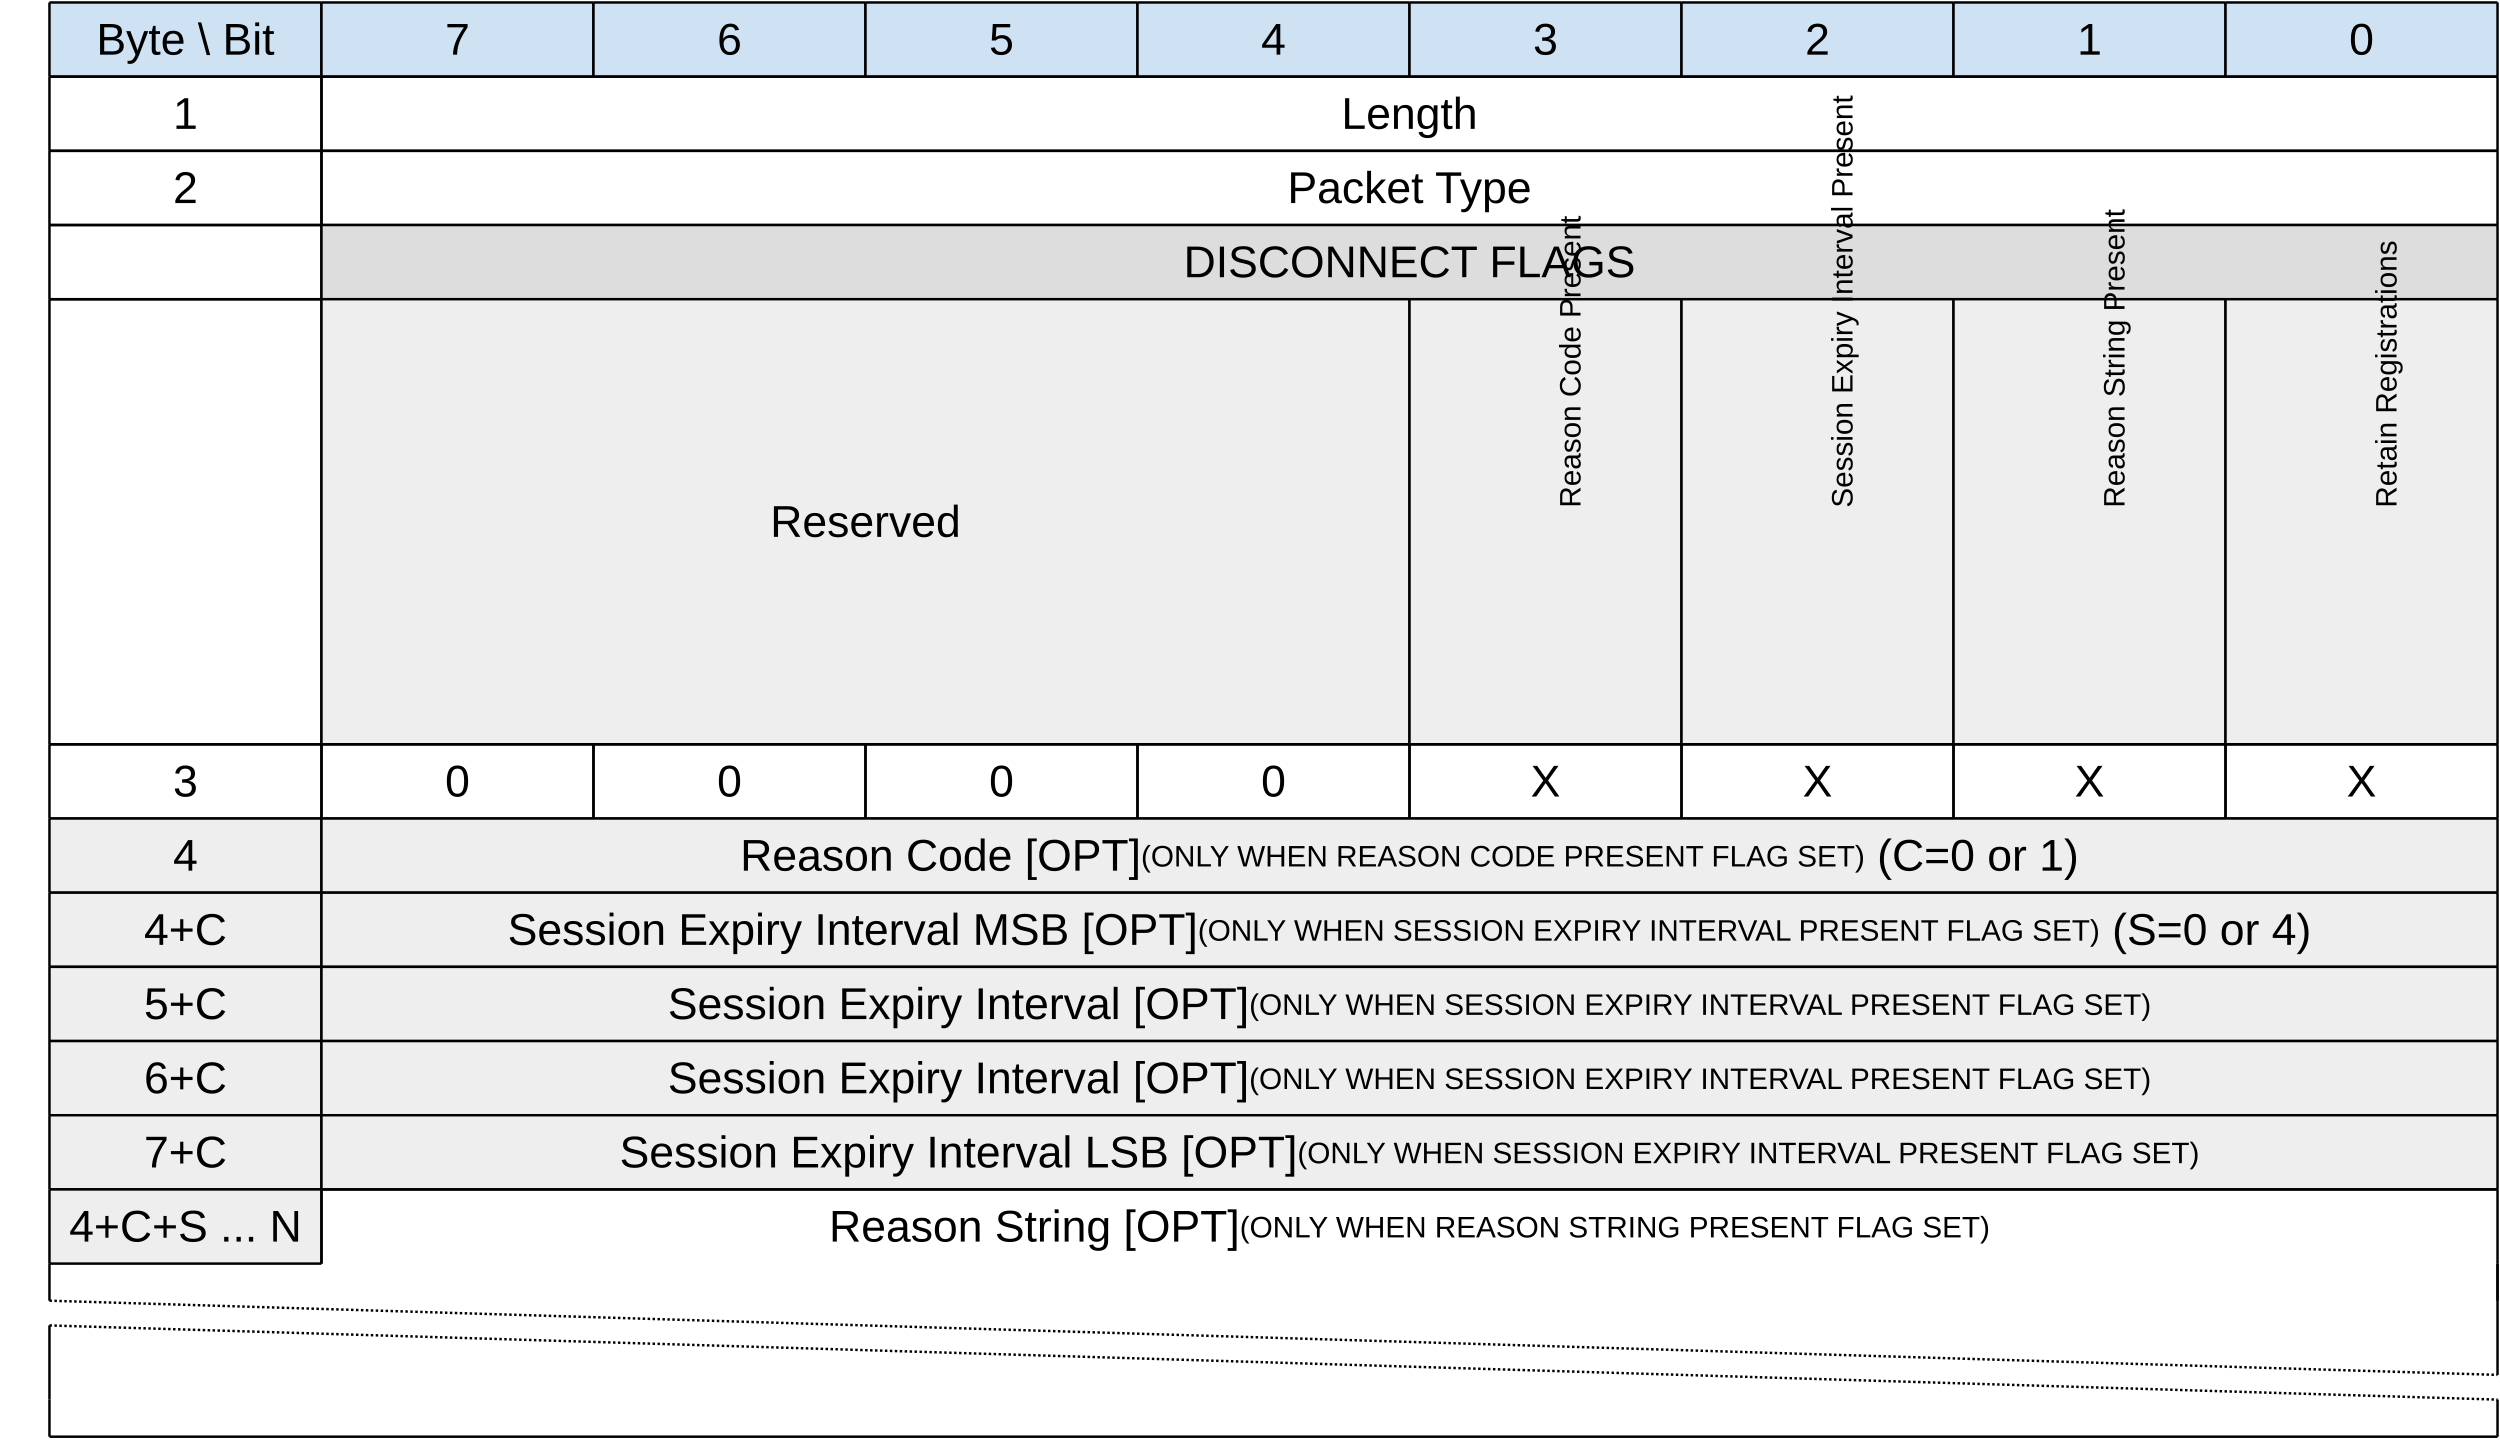
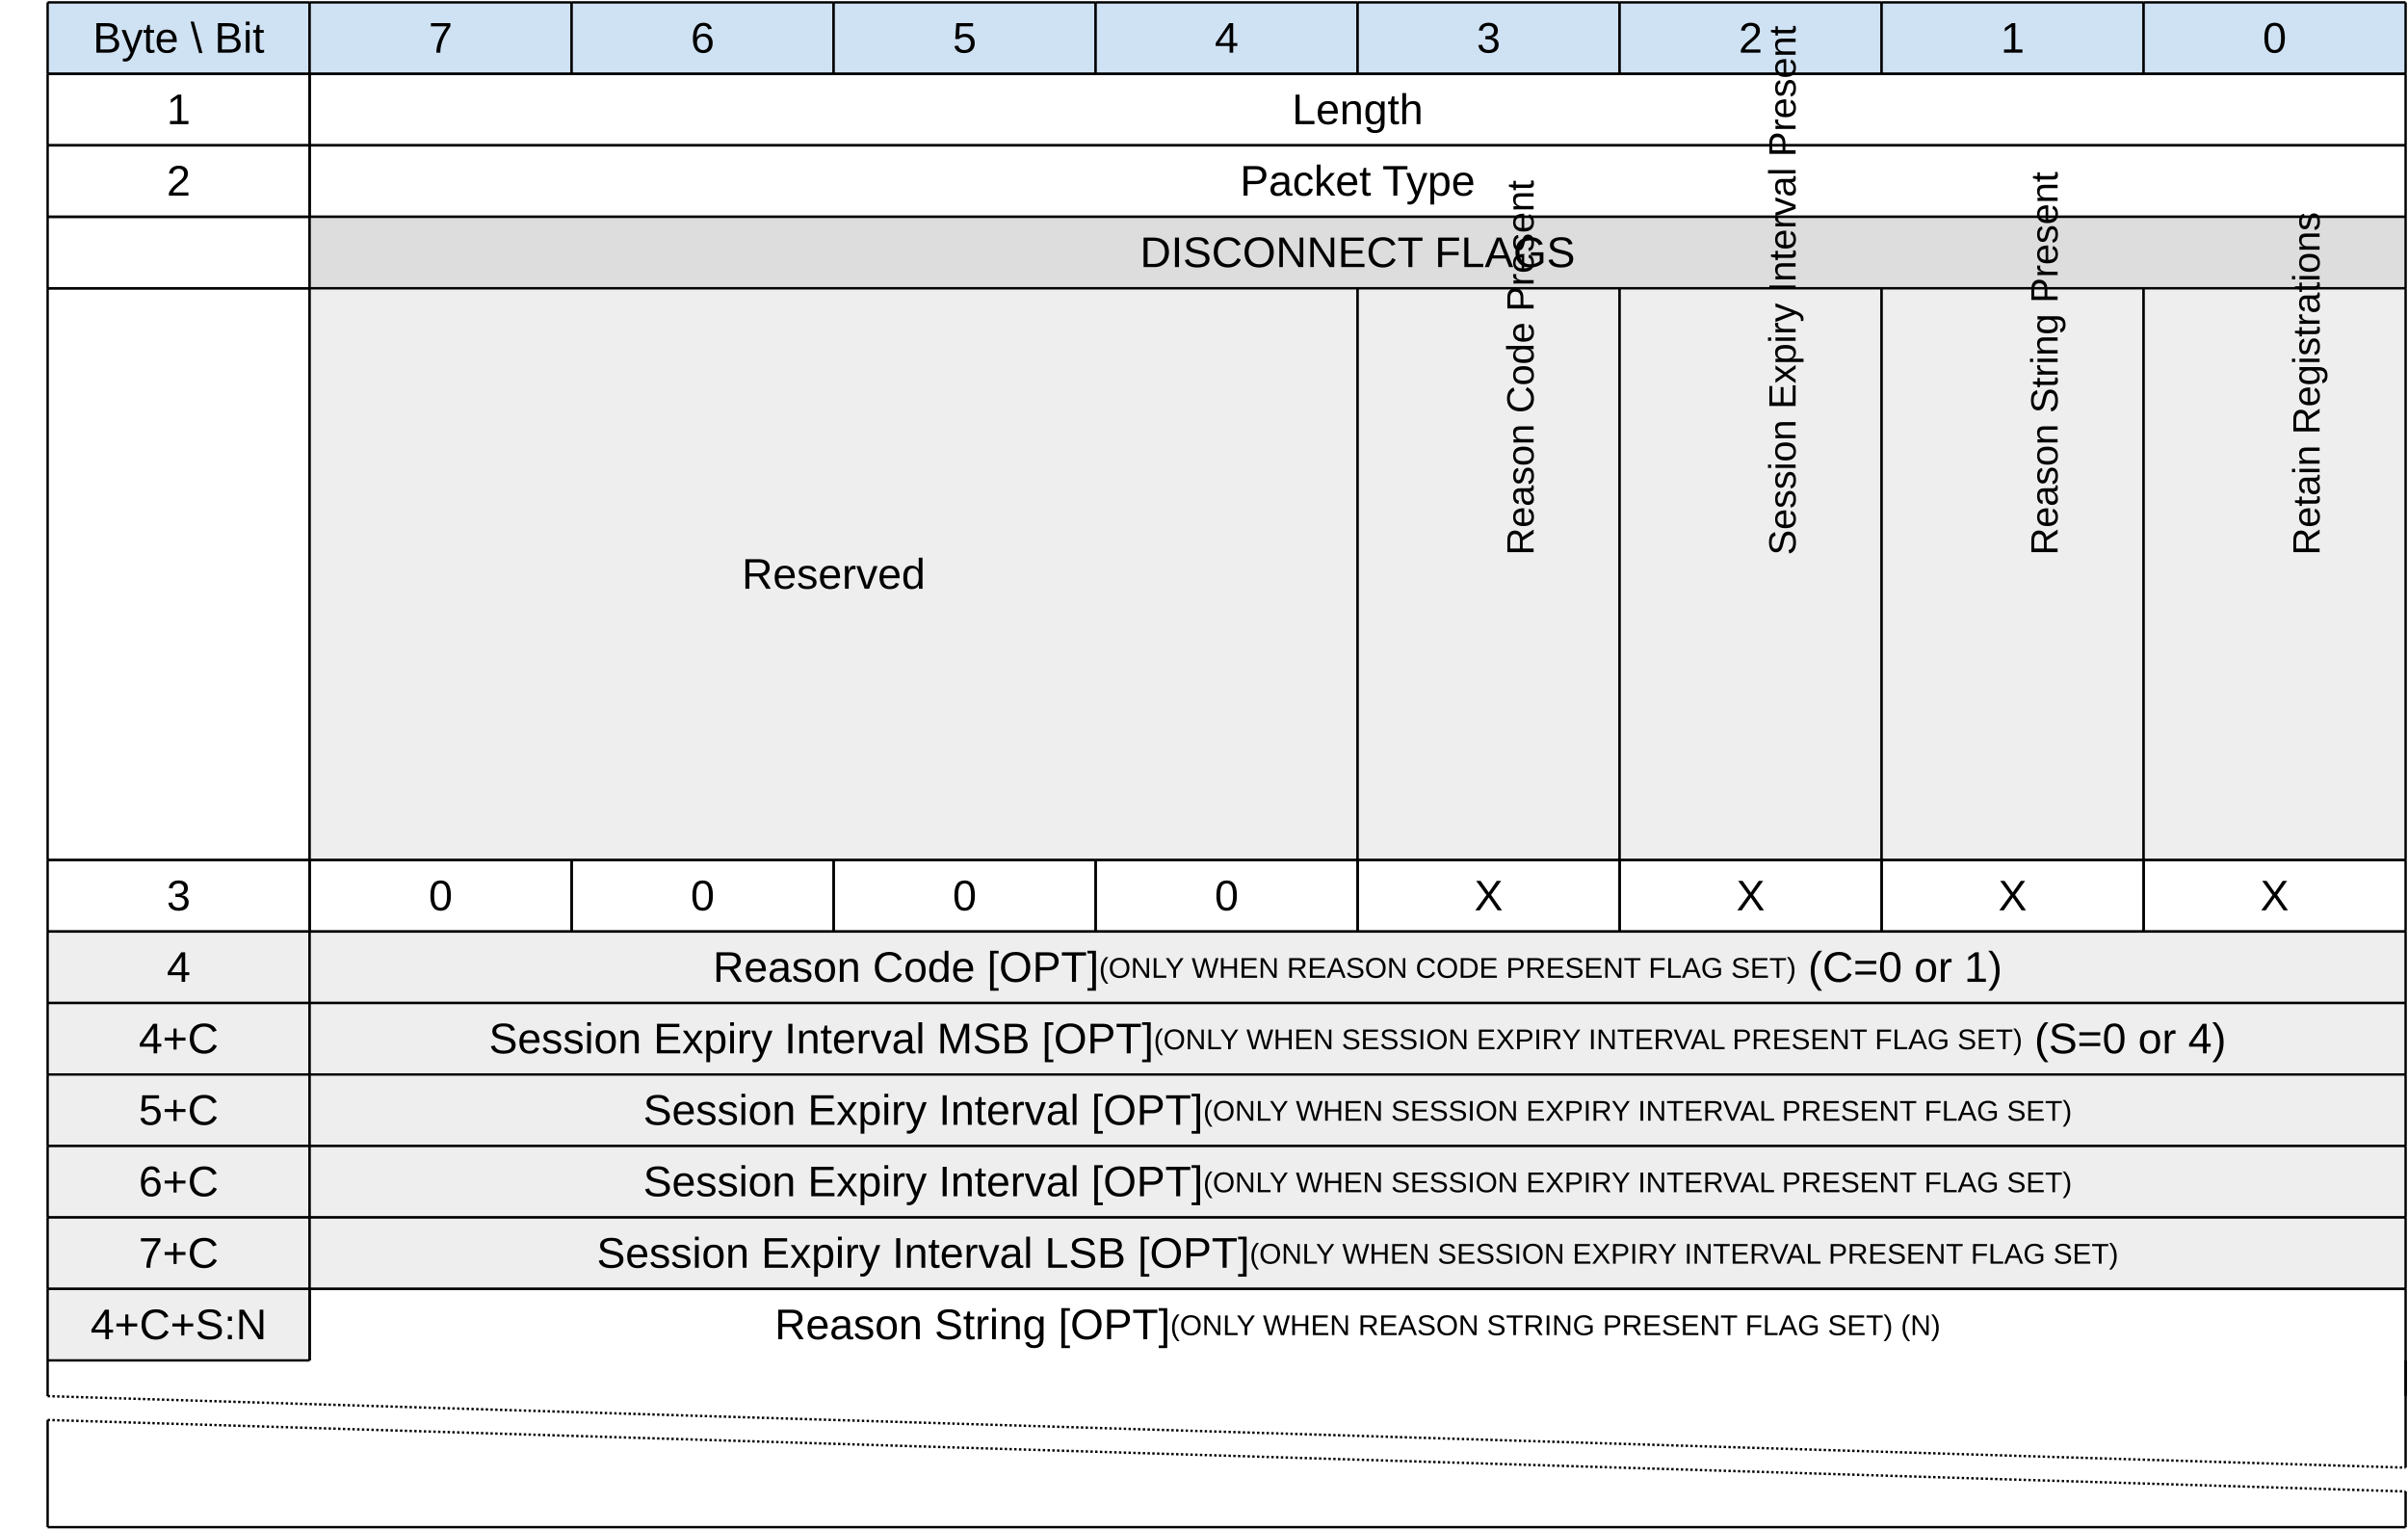
- <svg xmlns="http://www.w3.org/2000/svg" version="1.0" width="1011" height="582" viewBox="0 0 1011 582">
+ <svg xmlns="http://www.w3.org/2000/svg" version="1.0" width="1011" height="642" viewBox="0 0 1011 642">
  <rect x="20" y="1" height="30" width="110" fill="#cfe2f3" />
  <line x1="20" y1="1" x2="130" y2="1" stroke="#000000" stroke-width="1" />
  <line x1="20" y1="31" x2="130" y2="31" stroke="#000000" stroke-width="1" />
  <line x1="130" y1="1" x2="130" y2="31" stroke="#000000" stroke-width="1" />
  <line x1="20" y1="1" x2="20" y2="31" stroke="#000000" stroke-width="1" />
  <text font-size="18" font-family="Arial" x="75" y="17" text-anchor="middle" dominant-baseline="middle">Byte \ Bit</text>
  <rect x="130" y="1" height="30" width="110" fill="#cfe2f3" />
  <line x1="130" y1="1" x2="240" y2="1" stroke="#000000" stroke-width="1" />
  <line x1="130" y1="31" x2="240" y2="31" stroke="#000000" stroke-width="1" />
  <line x1="240" y1="1" x2="240" y2="31" stroke="#000000" stroke-width="1" />
  <line x1="130" y1="1" x2="130" y2="31" stroke="#000000" stroke-width="1" />
  <text font-size="18" font-family="Arial" x="185" y="17" text-anchor="middle" dominant-baseline="middle">7</text>
  <rect x="240" y="1" height="30" width="110" fill="#cfe2f3" />
  <line x1="240" y1="1" x2="350" y2="1" stroke="#000000" stroke-width="1" />
  <line x1="240" y1="31" x2="350" y2="31" stroke="#000000" stroke-width="1" />
  <line x1="350" y1="1" x2="350" y2="31" stroke="#000000" stroke-width="1" />
  <line x1="240" y1="1" x2="240" y2="31" stroke="#000000" stroke-width="1" />
  <text font-size="18" font-family="Arial" x="295" y="17" text-anchor="middle" dominant-baseline="middle">6</text>
  <rect x="350" y="1" height="30" width="110" fill="#cfe2f3" />
  <line x1="350" y1="1" x2="460" y2="1" stroke="#000000" stroke-width="1" />
  <line x1="350" y1="31" x2="460" y2="31" stroke="#000000" stroke-width="1" />
  <line x1="460" y1="1" x2="460" y2="31" stroke="#000000" stroke-width="1" />
  <line x1="350" y1="1" x2="350" y2="31" stroke="#000000" stroke-width="1" />
  <text font-size="18" font-family="Arial" x="405" y="17" text-anchor="middle" dominant-baseline="middle">5</text>
  <rect x="460" y="1" height="30" width="110" fill="#cfe2f3" />
  <line x1="460" y1="1" x2="570" y2="1" stroke="#000000" stroke-width="1" />
  <line x1="460" y1="31" x2="570" y2="31" stroke="#000000" stroke-width="1" />
  <line x1="570" y1="1" x2="570" y2="31" stroke="#000000" stroke-width="1" />
  <line x1="460" y1="1" x2="460" y2="31" stroke="#000000" stroke-width="1" />
  <text font-size="18" font-family="Arial" x="515" y="17" text-anchor="middle" dominant-baseline="middle">4</text>
  <rect x="570" y="1" height="30" width="110" fill="#cfe2f3" />
  <line x1="570" y1="1" x2="680" y2="1" stroke="#000000" stroke-width="1" />
  <line x1="570" y1="31" x2="680" y2="31" stroke="#000000" stroke-width="1" />
  <line x1="680" y1="1" x2="680" y2="31" stroke="#000000" stroke-width="1" />
  <line x1="570" y1="1" x2="570" y2="31" stroke="#000000" stroke-width="1" />
  <text font-size="18" font-family="Arial" x="625" y="17" text-anchor="middle" dominant-baseline="middle">3</text>
  <rect x="680" y="1" height="30" width="110" fill="#cfe2f3" />
  <line x1="680" y1="1" x2="790" y2="1" stroke="#000000" stroke-width="1" />
  <line x1="680" y1="31" x2="790" y2="31" stroke="#000000" stroke-width="1" />
  <line x1="790" y1="1" x2="790" y2="31" stroke="#000000" stroke-width="1" />
  <line x1="680" y1="1" x2="680" y2="31" stroke="#000000" stroke-width="1" />
  <text font-size="18" font-family="Arial" x="735" y="17" text-anchor="middle" dominant-baseline="middle">2</text>
  <rect x="790" y="1" height="30" width="110" fill="#cfe2f3" />
  <line x1="790" y1="1" x2="900" y2="1" stroke="#000000" stroke-width="1" />
  <line x1="790" y1="31" x2="900" y2="31" stroke="#000000" stroke-width="1" />
  <line x1="900" y1="1" x2="900" y2="31" stroke="#000000" stroke-width="1" />
  <line x1="790" y1="1" x2="790" y2="31" stroke="#000000" stroke-width="1" />
  <text font-size="18" font-family="Arial" x="845" y="17" text-anchor="middle" dominant-baseline="middle">1</text>
  <rect x="900" y="1" height="30" width="110" fill="#cfe2f3" />
  <line x1="900" y1="1" x2="1010" y2="1" stroke="#000000" stroke-width="1" />
  <line x1="900" y1="31" x2="1010" y2="31" stroke="#000000" stroke-width="1" />
  <line x1="1010" y1="1" x2="1010" y2="31" stroke="#000000" stroke-width="1" />
  <line x1="900" y1="1" x2="900" y2="31" stroke="#000000" stroke-width="1" />
  <text font-size="18" font-family="Arial" x="955" y="17" text-anchor="middle" dominant-baseline="middle">0</text>
  <text font-size="18" font-family="Arial" x="15" y="16" text-anchor="end"> </text>
  <text font-size="18" font-family="Arial" x="15" y="46" text-anchor="end"> </text>
  <line x1="20" y1="31" x2="130" y2="31" stroke="#000000" stroke-width="1" />
  <line x1="20" y1="61" x2="130" y2="61" stroke="#000000" stroke-width="1" />
  <line x1="130" y1="31" x2="130" y2="61" stroke="#000000" stroke-width="1" />
  <line x1="20" y1="31" x2="20" y2="61" stroke="#000000" stroke-width="1" />
  <text font-size="18" font-family="Arial" x="75" y="47" text-anchor="middle" dominant-baseline="middle">1</text>
  <line x1="130" y1="31" x2="1010" y2="31" stroke="#000000" stroke-width="1" />
  <line x1="130" y1="61" x2="1010" y2="61" stroke="#000000" stroke-width="1" />
  <line x1="1010" y1="31" x2="1010" y2="61" stroke="#000000" stroke-width="1" />
  <line x1="130" y1="31" x2="130" y2="61" stroke="#000000" stroke-width="1" />
  <text font-size="18" font-family="Arial" x="570" y="47" text-anchor="middle" dominant-baseline="middle">Length</text>
  <text font-size="18" font-family="Arial" x="15" y="76" text-anchor="end"> </text>
  <line x1="20" y1="61" x2="130" y2="61" stroke="#000000" stroke-width="1" />
  <line x1="20" y1="91" x2="130" y2="91" stroke="#000000" stroke-width="1" />
  <line x1="130" y1="61" x2="130" y2="91" stroke="#000000" stroke-width="1" />
  <line x1="20" y1="61" x2="20" y2="91" stroke="#000000" stroke-width="1" />
  <text font-size="18" font-family="Arial" x="75" y="77" text-anchor="middle" dominant-baseline="middle">2</text>
  <line x1="130" y1="61" x2="1010" y2="61" stroke="#000000" stroke-width="1" />
  <line x1="130" y1="91" x2="1010" y2="91" stroke="#000000" stroke-width="1" />
  <line x1="1010" y1="61" x2="1010" y2="91" stroke="#000000" stroke-width="1" />
  <line x1="130" y1="61" x2="130" y2="91" stroke="#000000" stroke-width="1" />
  <text font-size="18" font-family="Arial" x="570" y="77" text-anchor="middle" dominant-baseline="middle">Packet Type</text>
  <text font-size="18" font-family="Arial" x="15" y="106" text-anchor="end"> </text>
  <line x1="20" y1="91" x2="130" y2="91" stroke="#000000" stroke-width="1" />
  <line x1="20" y1="121" x2="130" y2="121" stroke="#000000" stroke-width="1" />
  <line x1="130" y1="91" x2="130" y2="121" stroke="#000000" stroke-width="1" />
  <line x1="20" y1="91" x2="20" y2="121" stroke="#000000" stroke-width="1" />
  <rect x="130" y="91" height="30" width="880" fill="#dddddd" />
  <line x1="130" y1="91" x2="1010" y2="91" stroke="#000000" stroke-width="1" />
  <line x1="130" y1="121" x2="1010" y2="121" stroke="#000000" stroke-width="1" />
  <line x1="1010" y1="91" x2="1010" y2="121" stroke="#000000" stroke-width="1" />
  <line x1="130" y1="91" x2="130" y2="121" stroke="#000000" stroke-width="1" />
  <text font-size="18" font-family="Arial" x="570" y="107" text-anchor="middle" dominant-baseline="middle">DISCONNECT FLAGS</text>
  <text font-size="18" font-family="Arial" x="15" y="136" text-anchor="end"> </text>
  <line x1="20" y1="121" x2="130" y2="121" stroke="#000000" stroke-width="1" />
-   <line x1="20" y1="301" x2="130" y2="301" stroke="#000000" stroke-width="1" />
-   <line x1="130" y1="121" x2="130" y2="301" stroke="#000000" stroke-width="1" />
-   <line x1="20" y1="121" x2="20" y2="301" stroke="#000000" stroke-width="1" />
-   <rect x="130" y="121" height="180" width="440" fill="#eeeeee" />
+   <line x1="20" y1="361" x2="130" y2="361" stroke="#000000" stroke-width="1" />
+   <line x1="130" y1="121" x2="130" y2="361" stroke="#000000" stroke-width="1" />
+   <line x1="20" y1="121" x2="20" y2="361" stroke="#000000" stroke-width="1" />
+   <rect x="130" y="121" height="240" width="440" fill="#eeeeee" />
  <line x1="130" y1="121" x2="570" y2="121" stroke="#000000" stroke-width="1" />
-   <line x1="130" y1="301" x2="570" y2="301" stroke="#000000" stroke-width="1" />
-   <line x1="570" y1="121" x2="570" y2="301" stroke="#000000" stroke-width="1" />
-   <line x1="130" y1="121" x2="130" y2="301" stroke="#000000" stroke-width="1" />
-   <text font-size="18" font-family="Arial" x="350" y="212" text-anchor="middle" dominant-baseline="middle">Reserved</text>
-   <rect x="570" y="121" height="180" width="110" fill="#eeeeee" />
+   <line x1="130" y1="361" x2="570" y2="361" stroke="#000000" stroke-width="1" />
+   <line x1="570" y1="121" x2="570" y2="361" stroke="#000000" stroke-width="1" />
+   <line x1="130" y1="121" x2="130" y2="361" stroke="#000000" stroke-width="1" />
+   <text font-size="18" font-family="Arial" x="350" y="242" text-anchor="middle" dominant-baseline="middle">Reserved</text>
+   <rect x="570" y="121" height="240" width="110" fill="#eeeeee" />
  <line x1="570" y1="121" x2="680" y2="121" stroke="#000000" stroke-width="1" />
-   <line x1="570" y1="301" x2="680" y2="301" stroke="#000000" stroke-width="1" />
-   <line x1="680" y1="121" x2="680" y2="301" stroke="#000000" stroke-width="1" />
-   <line x1="570" y1="121" x2="570" y2="301" stroke="#000000" stroke-width="1" />
-   <text text-anchor="middle" font-size="12" writing-mode="vertical-lr" font-family="Arial" x="625" y="212" dominant-baseline="middle">Reason Code Present</text>
-   <rect x="680" y="121" height="180" width="110" fill="#eeeeee" />
+   <line x1="570" y1="361" x2="680" y2="361" stroke="#000000" stroke-width="1" />
+   <line x1="680" y1="121" x2="680" y2="361" stroke="#000000" stroke-width="1" />
+   <line x1="570" y1="121" x2="570" y2="361" stroke="#000000" stroke-width="1" />
+   <text text-anchor="middle" font-size="16" writing-mode="vertical-lr" font-family="Arial" x="625" y="242" dominant-baseline="middle">Reason Code Present</text>
+   <rect x="680" y="121" height="240" width="110" fill="#eeeeee" />
  <line x1="680" y1="121" x2="790" y2="121" stroke="#000000" stroke-width="1" />
-   <line x1="680" y1="301" x2="790" y2="301" stroke="#000000" stroke-width="1" />
-   <line x1="790" y1="121" x2="790" y2="301" stroke="#000000" stroke-width="1" />
-   <line x1="680" y1="121" x2="680" y2="301" stroke="#000000" stroke-width="1" />
-   <text text-anchor="middle" font-size="12" writing-mode="vertical-lr" font-family="Arial" x="735" y="212" dominant-baseline="middle">Session Expiry Interval Present</text>
-   <rect x="790" y="121" height="180" width="110" fill="#eeeeee" />
+   <line x1="680" y1="361" x2="790" y2="361" stroke="#000000" stroke-width="1" />
+   <line x1="790" y1="121" x2="790" y2="361" stroke="#000000" stroke-width="1" />
+   <line x1="680" y1="121" x2="680" y2="361" stroke="#000000" stroke-width="1" />
+   <text text-anchor="middle" font-size="16" writing-mode="vertical-lr" font-family="Arial" x="735" y="242" dominant-baseline="middle">Session Expiry Interval Present</text>
+   <rect x="790" y="121" height="240" width="110" fill="#eeeeee" />
  <line x1="790" y1="121" x2="900" y2="121" stroke="#000000" stroke-width="1" />
-   <line x1="790" y1="301" x2="900" y2="301" stroke="#000000" stroke-width="1" />
-   <line x1="900" y1="121" x2="900" y2="301" stroke="#000000" stroke-width="1" />
-   <line x1="790" y1="121" x2="790" y2="301" stroke="#000000" stroke-width="1" />
-   <text text-anchor="middle" font-size="12" writing-mode="vertical-lr" font-family="Arial" x="845" y="212" dominant-baseline="middle">Reason String Present</text>
-   <rect x="900" y="121" height="180" width="110" fill="#eeeeee" />
+   <line x1="790" y1="361" x2="900" y2="361" stroke="#000000" stroke-width="1" />
+   <line x1="900" y1="121" x2="900" y2="361" stroke="#000000" stroke-width="1" />
+   <line x1="790" y1="121" x2="790" y2="361" stroke="#000000" stroke-width="1" />
+   <text text-anchor="middle" font-size="16" writing-mode="vertical-lr" font-family="Arial" x="845" y="242" dominant-baseline="middle">Reason String Present</text>
+   <rect x="900" y="121" height="240" width="110" fill="#eeeeee" />
  <line x1="900" y1="121" x2="1010" y2="121" stroke="#000000" stroke-width="1" />
-   <line x1="900" y1="301" x2="1010" y2="301" stroke="#000000" stroke-width="1" />
-   <line x1="1010" y1="121" x2="1010" y2="301" stroke="#000000" stroke-width="1" />
-   <line x1="900" y1="121" x2="900" y2="301" stroke="#000000" stroke-width="1" />
-   <text text-anchor="middle" font-size="12" writing-mode="vertical-lr" font-family="Arial" x="955" y="212" dominant-baseline="middle">Retain Registrations</text>
-   <line x1="20" y1="301" x2="130" y2="301" stroke="#000000" stroke-width="1" />
-   <line x1="20" y1="331" x2="130" y2="331" stroke="#000000" stroke-width="1" />
-   <line x1="130" y1="301" x2="130" y2="331" stroke="#000000" stroke-width="1" />
-   <line x1="20" y1="301" x2="20" y2="331" stroke="#000000" stroke-width="1" />
-   <text font-size="18" font-family="Arial" x="75" y="317" text-anchor="middle" dominant-baseline="middle">3</text>
-   <line x1="130" y1="301" x2="240" y2="301" stroke="#000000" stroke-width="1" />
-   <line x1="130" y1="331" x2="240" y2="331" stroke="#000000" stroke-width="1" />
-   <line x1="240" y1="301" x2="240" y2="331" stroke="#000000" stroke-width="1" />
-   <line x1="130" y1="301" x2="130" y2="331" stroke="#000000" stroke-width="1" />
-   <text font-size="18" font-family="Arial" x="185" y="317" text-anchor="middle" dominant-baseline="middle">0</text>
-   <line x1="240" y1="301" x2="350" y2="301" stroke="#000000" stroke-width="1" />
-   <line x1="240" y1="331" x2="350" y2="331" stroke="#000000" stroke-width="1" />
-   <line x1="350" y1="301" x2="350" y2="331" stroke="#000000" stroke-width="1" />
-   <line x1="240" y1="301" x2="240" y2="331" stroke="#000000" stroke-width="1" />
-   <text font-size="18" font-family="Arial" x="295" y="317" text-anchor="middle" dominant-baseline="middle">0</text>
-   <line x1="350" y1="301" x2="460" y2="301" stroke="#000000" stroke-width="1" />
-   <line x1="350" y1="331" x2="460" y2="331" stroke="#000000" stroke-width="1" />
-   <line x1="460" y1="301" x2="460" y2="331" stroke="#000000" stroke-width="1" />
-   <line x1="350" y1="301" x2="350" y2="331" stroke="#000000" stroke-width="1" />
-   <text font-size="18" font-family="Arial" x="405" y="317" text-anchor="middle" dominant-baseline="middle">0</text>
-   <line x1="460" y1="301" x2="570" y2="301" stroke="#000000" stroke-width="1" />
-   <line x1="460" y1="331" x2="570" y2="331" stroke="#000000" stroke-width="1" />
-   <line x1="570" y1="301" x2="570" y2="331" stroke="#000000" stroke-width="1" />
-   <line x1="460" y1="301" x2="460" y2="331" stroke="#000000" stroke-width="1" />
-   <text font-size="18" font-family="Arial" x="515" y="317" text-anchor="middle" dominant-baseline="middle">0</text>
-   <line x1="570" y1="301" x2="680" y2="301" stroke="#000000" stroke-width="1" />
-   <line x1="570" y1="331" x2="680" y2="331" stroke="#000000" stroke-width="1" />
-   <line x1="680" y1="301" x2="680" y2="331" stroke="#000000" stroke-width="1" />
-   <line x1="570" y1="301" x2="570" y2="331" stroke="#000000" stroke-width="1" />
-   <text font-size="18" font-family="Arial" x="625" y="317" text-anchor="middle" dominant-baseline="middle">X</text>
-   <line x1="680" y1="301" x2="790" y2="301" stroke="#000000" stroke-width="1" />
-   <line x1="680" y1="331" x2="790" y2="331" stroke="#000000" stroke-width="1" />
-   <line x1="790" y1="301" x2="790" y2="331" stroke="#000000" stroke-width="1" />
-   <line x1="680" y1="301" x2="680" y2="331" stroke="#000000" stroke-width="1" />
-   <text font-size="18" font-family="Arial" x="735" y="317" text-anchor="middle" dominant-baseline="middle">X</text>
-   <line x1="790" y1="301" x2="900" y2="301" stroke="#000000" stroke-width="1" />
-   <line x1="790" y1="331" x2="900" y2="331" stroke="#000000" stroke-width="1" />
-   <line x1="900" y1="301" x2="900" y2="331" stroke="#000000" stroke-width="1" />
-   <line x1="790" y1="301" x2="790" y2="331" stroke="#000000" stroke-width="1" />
-   <text font-size="18" font-family="Arial" x="845" y="317" text-anchor="middle" dominant-baseline="middle">X</text>
-   <line x1="900" y1="301" x2="1010" y2="301" stroke="#000000" stroke-width="1" />
-   <line x1="900" y1="331" x2="1010" y2="331" stroke="#000000" stroke-width="1" />
-   <line x1="1010" y1="301" x2="1010" y2="331" stroke="#000000" stroke-width="1" />
-   <line x1="900" y1="301" x2="900" y2="331" stroke="#000000" stroke-width="1" />
-   <text font-size="18" font-family="Arial" x="955" y="317" text-anchor="middle" dominant-baseline="middle">X</text>
-   <text font-size="18" font-family="Arial" x="15" y="346" text-anchor="end"> </text>
-   <rect x="20" y="331" height="30" width="110" fill="#eeeeee" />
-   <line x1="20" y1="331" x2="130" y2="331" stroke="#000000" stroke-width="1" />
-   <line x1="20" y1="361" x2="130" y2="361" stroke="#000000" stroke-width="1" />
-   <line x1="130" y1="331" x2="130" y2="361" stroke="#000000" stroke-width="1" />
-   <line x1="20" y1="331" x2="20" y2="361" stroke="#000000" stroke-width="1" />
-   <text font-size="18" font-family="Arial" x="75" y="347" text-anchor="middle" dominant-baseline="middle">4</text>
-   <rect x="130" y="331" height="30" width="880" fill="#eeeeee" />
-   <line x1="130" y1="331" x2="1010" y2="331" stroke="#000000" stroke-width="1" />
-   <line x1="130" y1="361" x2="1010" y2="361" stroke="#000000" stroke-width="1" />
-   <line x1="1010" y1="331" x2="1010" y2="361" stroke="#000000" stroke-width="1" />
-   <line x1="130" y1="331" x2="130" y2="361" stroke="#000000" stroke-width="1" />
-   <text font-size="18" font-family="Arial" x="570" y="347" text-anchor="middle" dominant-baseline="middle">Reason Code [OPT]<tspan font-size="12" font-family="Arial" dominant-baseline="middle"> (ONLY WHEN REASON CODE PRESENT FLAG SET)</tspan> (C=0 or 1)</text>
-   <text font-size="18" font-family="Arial" x="15" y="376" text-anchor="end"> </text>
-   <rect x="20" y="361" height="30" width="110" fill="#eeeeee" />
+   <line x1="900" y1="361" x2="1010" y2="361" stroke="#000000" stroke-width="1" />
+   <line x1="1010" y1="121" x2="1010" y2="361" stroke="#000000" stroke-width="1" />
+   <line x1="900" y1="121" x2="900" y2="361" stroke="#000000" stroke-width="1" />
+   <text text-anchor="middle" font-size="16" writing-mode="vertical-lr" font-family="Arial" x="955" y="242" dominant-baseline="middle">Retain Registrations</text>
  <line x1="20" y1="361" x2="130" y2="361" stroke="#000000" stroke-width="1" />
  <line x1="20" y1="391" x2="130" y2="391" stroke="#000000" stroke-width="1" />
  <line x1="130" y1="361" x2="130" y2="391" stroke="#000000" stroke-width="1" />
  <line x1="20" y1="361" x2="20" y2="391" stroke="#000000" stroke-width="1" />
-   <text font-size="18" font-family="Arial" x="75" y="377" text-anchor="middle" dominant-baseline="middle">4+C</text>
-   <rect x="130" y="361" height="30" width="880" fill="#eeeeee" />
-   <line x1="130" y1="361" x2="1010" y2="361" stroke="#000000" stroke-width="1" />
-   <line x1="130" y1="391" x2="1010" y2="391" stroke="#000000" stroke-width="1" />
+   <text font-size="18" font-family="Arial" x="75" y="377" text-anchor="middle" dominant-baseline="middle">3</text>
+   <line x1="130" y1="361" x2="240" y2="361" stroke="#000000" stroke-width="1" />
+   <line x1="130" y1="391" x2="240" y2="391" stroke="#000000" stroke-width="1" />
+   <line x1="240" y1="361" x2="240" y2="391" stroke="#000000" stroke-width="1" />
+   <line x1="130" y1="361" x2="130" y2="391" stroke="#000000" stroke-width="1" />
+   <text font-size="18" font-family="Arial" x="185" y="377" text-anchor="middle" dominant-baseline="middle">0</text>
+   <line x1="240" y1="361" x2="350" y2="361" stroke="#000000" stroke-width="1" />
+   <line x1="240" y1="391" x2="350" y2="391" stroke="#000000" stroke-width="1" />
+   <line x1="350" y1="361" x2="350" y2="391" stroke="#000000" stroke-width="1" />
+   <line x1="240" y1="361" x2="240" y2="391" stroke="#000000" stroke-width="1" />
+   <text font-size="18" font-family="Arial" x="295" y="377" text-anchor="middle" dominant-baseline="middle">0</text>
+   <line x1="350" y1="361" x2="460" y2="361" stroke="#000000" stroke-width="1" />
+   <line x1="350" y1="391" x2="460" y2="391" stroke="#000000" stroke-width="1" />
+   <line x1="460" y1="361" x2="460" y2="391" stroke="#000000" stroke-width="1" />
+   <line x1="350" y1="361" x2="350" y2="391" stroke="#000000" stroke-width="1" />
+   <text font-size="18" font-family="Arial" x="405" y="377" text-anchor="middle" dominant-baseline="middle">0</text>
+   <line x1="460" y1="361" x2="570" y2="361" stroke="#000000" stroke-width="1" />
+   <line x1="460" y1="391" x2="570" y2="391" stroke="#000000" stroke-width="1" />
+   <line x1="570" y1="361" x2="570" y2="391" stroke="#000000" stroke-width="1" />
+   <line x1="460" y1="361" x2="460" y2="391" stroke="#000000" stroke-width="1" />
+   <text font-size="18" font-family="Arial" x="515" y="377" text-anchor="middle" dominant-baseline="middle">0</text>
+   <line x1="570" y1="361" x2="680" y2="361" stroke="#000000" stroke-width="1" />
+   <line x1="570" y1="391" x2="680" y2="391" stroke="#000000" stroke-width="1" />
+   <line x1="680" y1="361" x2="680" y2="391" stroke="#000000" stroke-width="1" />
+   <line x1="570" y1="361" x2="570" y2="391" stroke="#000000" stroke-width="1" />
+   <text font-size="18" font-family="Arial" x="625" y="377" text-anchor="middle" dominant-baseline="middle">X</text>
+   <line x1="680" y1="361" x2="790" y2="361" stroke="#000000" stroke-width="1" />
+   <line x1="680" y1="391" x2="790" y2="391" stroke="#000000" stroke-width="1" />
+   <line x1="790" y1="361" x2="790" y2="391" stroke="#000000" stroke-width="1" />
+   <line x1="680" y1="361" x2="680" y2="391" stroke="#000000" stroke-width="1" />
+   <text font-size="18" font-family="Arial" x="735" y="377" text-anchor="middle" dominant-baseline="middle">X</text>
+   <line x1="790" y1="361" x2="900" y2="361" stroke="#000000" stroke-width="1" />
+   <line x1="790" y1="391" x2="900" y2="391" stroke="#000000" stroke-width="1" />
+   <line x1="900" y1="361" x2="900" y2="391" stroke="#000000" stroke-width="1" />
+   <line x1="790" y1="361" x2="790" y2="391" stroke="#000000" stroke-width="1" />
+   <text font-size="18" font-family="Arial" x="845" y="377" text-anchor="middle" dominant-baseline="middle">X</text>
+   <line x1="900" y1="361" x2="1010" y2="361" stroke="#000000" stroke-width="1" />
+   <line x1="900" y1="391" x2="1010" y2="391" stroke="#000000" stroke-width="1" />
  <line x1="1010" y1="361" x2="1010" y2="391" stroke="#000000" stroke-width="1" />
-   <line x1="130" y1="361" x2="130" y2="391" stroke="#000000" stroke-width="1" />
-   <text font-size="18" font-family="Arial" x="570" y="377" text-anchor="middle" dominant-baseline="middle">Session Expiry Interval MSB [OPT]<tspan font-size="12" font-family="Arial" dominant-baseline="middle"> (ONLY WHEN SESSION EXPIRY INTERVAL PRESENT FLAG SET)</tspan> (S=0 or 4)</text>
+   <line x1="900" y1="361" x2="900" y2="391" stroke="#000000" stroke-width="1" />
+   <text font-size="18" font-family="Arial" x="955" y="377" text-anchor="middle" dominant-baseline="middle">X</text>
  <text font-size="18" font-family="Arial" x="15" y="406" text-anchor="end"> </text>
  <rect x="20" y="391" height="30" width="110" fill="#eeeeee" />
  <line x1="20" y1="391" x2="130" y2="391" stroke="#000000" stroke-width="1" />
  <line x1="20" y1="421" x2="130" y2="421" stroke="#000000" stroke-width="1" />
  <line x1="130" y1="391" x2="130" y2="421" stroke="#000000" stroke-width="1" />
  <line x1="20" y1="391" x2="20" y2="421" stroke="#000000" stroke-width="1" />
-   <text font-size="18" font-family="Arial" x="75" y="407" text-anchor="middle" dominant-baseline="middle">5+C</text>
+   <text font-size="18" font-family="Arial" x="75" y="407" text-anchor="middle" dominant-baseline="middle">4</text>
  <rect x="130" y="391" height="30" width="880" fill="#eeeeee" />
  <line x1="130" y1="391" x2="1010" y2="391" stroke="#000000" stroke-width="1" />
  <line x1="130" y1="421" x2="1010" y2="421" stroke="#000000" stroke-width="1" />
  <line x1="1010" y1="391" x2="1010" y2="421" stroke="#000000" stroke-width="1" />
  <line x1="130" y1="391" x2="130" y2="421" stroke="#000000" stroke-width="1" />
-   <text font-size="18" font-family="Arial" x="570" y="407" text-anchor="middle" dominant-baseline="middle">Session Expiry Interval [OPT]<tspan font-size="12" font-family="Arial" dominant-baseline="middle"> (ONLY WHEN SESSION EXPIRY INTERVAL PRESENT FLAG SET)</tspan>
-   </text>
+   <text font-size="18" font-family="Arial" x="570" y="407" text-anchor="middle" dominant-baseline="middle">Reason Code [OPT]<tspan font-size="12" font-family="Arial" dominant-baseline="middle"> (ONLY WHEN REASON CODE PRESENT FLAG SET)</tspan> (C=0 or 1)</text>
  <text font-size="18" font-family="Arial" x="15" y="436" text-anchor="end"> </text>
  <rect x="20" y="421" height="30" width="110" fill="#eeeeee" />
  <line x1="20" y1="421" x2="130" y2="421" stroke="#000000" stroke-width="1" />
  <line x1="20" y1="451" x2="130" y2="451" stroke="#000000" stroke-width="1" />
  <line x1="130" y1="421" x2="130" y2="451" stroke="#000000" stroke-width="1" />
  <line x1="20" y1="421" x2="20" y2="451" stroke="#000000" stroke-width="1" />
-   <text font-size="18" font-family="Arial" x="75" y="437" text-anchor="middle" dominant-baseline="middle">6+C</text>
+   <text font-size="18" font-family="Arial" x="75" y="437" text-anchor="middle" dominant-baseline="middle">4+C</text>
  <rect x="130" y="421" height="30" width="880" fill="#eeeeee" />
  <line x1="130" y1="421" x2="1010" y2="421" stroke="#000000" stroke-width="1" />
  <line x1="130" y1="451" x2="1010" y2="451" stroke="#000000" stroke-width="1" />
  <line x1="1010" y1="421" x2="1010" y2="451" stroke="#000000" stroke-width="1" />
  <line x1="130" y1="421" x2="130" y2="451" stroke="#000000" stroke-width="1" />
-   <text font-size="18" font-family="Arial" x="570" y="437" text-anchor="middle" dominant-baseline="middle">Session Expiry Interval [OPT]<tspan font-size="12" font-family="Arial" dominant-baseline="middle"> (ONLY WHEN SESSION EXPIRY INTERVAL PRESENT FLAG SET)</tspan>
-   </text>
+   <text font-size="18" font-family="Arial" x="570" y="437" text-anchor="middle" dominant-baseline="middle">Session Expiry Interval MSB [OPT]<tspan font-size="12" font-family="Arial" dominant-baseline="middle"> (ONLY WHEN SESSION EXPIRY INTERVAL PRESENT FLAG SET)</tspan> (S=0 or 4)</text>
  <text font-size="18" font-family="Arial" x="15" y="466" text-anchor="end"> </text>
  <rect x="20" y="451" height="30" width="110" fill="#eeeeee" />
  <line x1="20" y1="451" x2="130" y2="451" stroke="#000000" stroke-width="1" />
  <line x1="20" y1="481" x2="130" y2="481" stroke="#000000" stroke-width="1" />
  <line x1="130" y1="451" x2="130" y2="481" stroke="#000000" stroke-width="1" />
  <line x1="20" y1="451" x2="20" y2="481" stroke="#000000" stroke-width="1" />
-   <text font-size="18" font-family="Arial" x="75" y="467" text-anchor="middle" dominant-baseline="middle">7+C</text>
+   <text font-size="18" font-family="Arial" x="75" y="467" text-anchor="middle" dominant-baseline="middle">5+C</text>
  <rect x="130" y="451" height="30" width="880" fill="#eeeeee" />
  <line x1="130" y1="451" x2="1010" y2="451" stroke="#000000" stroke-width="1" />
  <line x1="130" y1="481" x2="1010" y2="481" stroke="#000000" stroke-width="1" />
  <line x1="1010" y1="451" x2="1010" y2="481" stroke="#000000" stroke-width="1" />
  <line x1="130" y1="451" x2="130" y2="481" stroke="#000000" stroke-width="1" />
-   <text font-size="18" font-family="Arial" x="570" y="467" text-anchor="middle" dominant-baseline="middle">Session Expiry Interval LSB [OPT]<tspan font-size="12" font-family="Arial" dominant-baseline="middle"> (ONLY WHEN SESSION EXPIRY INTERVAL PRESENT FLAG SET)</tspan>
+   <text font-size="18" font-family="Arial" x="570" y="467" text-anchor="middle" dominant-baseline="middle">Session Expiry Interval [OPT]<tspan font-size="12" font-family="Arial" dominant-baseline="middle"> (ONLY WHEN SESSION EXPIRY INTERVAL PRESENT FLAG SET)</tspan>
  </text>
  <text font-size="18" font-family="Arial" x="15" y="496" text-anchor="end"> </text>
  <rect x="20" y="481" height="30" width="110" fill="#eeeeee" />
  <line x1="20" y1="481" x2="130" y2="481" stroke="#000000" stroke-width="1" />
  <line x1="20" y1="511" x2="130" y2="511" stroke="#000000" stroke-width="1" />
  <line x1="130" y1="481" x2="130" y2="511" stroke="#000000" stroke-width="1" />
  <line x1="20" y1="481" x2="20" y2="511" stroke="#000000" stroke-width="1" />
-   <text font-size="18" font-family="Arial" x="75" y="497" text-anchor="middle" dominant-baseline="middle">4+C+S ... N</text>
+   <text font-size="18" font-family="Arial" x="75" y="497" text-anchor="middle" dominant-baseline="middle">6+C</text>
+   <rect x="130" y="481" height="30" width="880" fill="#eeeeee" />
  <line x1="130" y1="481" x2="1010" y2="481" stroke="#000000" stroke-width="1" />
+   <line x1="130" y1="511" x2="1010" y2="511" stroke="#000000" stroke-width="1" />
  <line x1="1010" y1="481" x2="1010" y2="511" stroke="#000000" stroke-width="1" />
  <line x1="130" y1="481" x2="130" y2="511" stroke="#000000" stroke-width="1" />
-   <text font-size="18" font-family="Arial" x="570" y="497" text-anchor="middle" dominant-baseline="middle">Reason String [OPT]<tspan font-size="12" font-family="Arial" dominant-baseline="middle"> (ONLY WHEN REASON STRING PRESENT FLAG SET)</tspan>
+   <text font-size="18" font-family="Arial" x="570" y="497" text-anchor="middle" dominant-baseline="middle">Session Expiry Interval [OPT]<tspan font-size="12" font-family="Arial" dominant-baseline="middle"> (ONLY WHEN SESSION EXPIRY INTERVAL PRESENT FLAG SET)</tspan>
  </text>
  <text font-size="18" font-family="Arial" x="15" y="526" text-anchor="end"> </text>
-   <line x1="20" y1="511" x2="20" y2="526" stroke="#000000" stroke-width="1" />
-   <line x1="1010" y1="511" x2="1010" y2="526" stroke="#000000" stroke-width="1" />
-   <line stroke-dasharray="1,1" x1="20" y1="526" x2="1010" y2="556" stroke="#000000" stroke-width="1" />
-   <line x1="1010" y1="511" x2="1010" y2="556" stroke="#000000" stroke-width="1" />
-   <line stroke-dasharray="1,1" x1="20" y1="536" x2="1010" y2="566" stroke="#000000" stroke-width="1" />
-   <line x1="20" y1="536" x2="20" y2="566" stroke="#000000" stroke-width="1" />
-   <line x1="20" y1="566" x2="20" y2="581" stroke="#000000" stroke-width="1" />
-   <line x1="1010" y1="566" x2="1010" y2="581" stroke="#000000" stroke-width="1" />
-   <text font-size="18" font-family="Arial" x="15" y="596" text-anchor="end"> </text>
-   <line x1="20" y1="581" x2="1010" y2="581" stroke="#000000" stroke-width="1" />
+   <rect x="20" y="511" height="30" width="110" fill="#eeeeee" />
+   <line x1="20" y1="511" x2="130" y2="511" stroke="#000000" stroke-width="1" />
+   <line x1="20" y1="541" x2="130" y2="541" stroke="#000000" stroke-width="1" />
+   <line x1="130" y1="511" x2="130" y2="541" stroke="#000000" stroke-width="1" />
+   <line x1="20" y1="511" x2="20" y2="541" stroke="#000000" stroke-width="1" />
+   <text font-size="18" font-family="Arial" x="75" y="527" text-anchor="middle" dominant-baseline="middle">7+C</text>
+   <rect x="130" y="511" height="30" width="880" fill="#eeeeee" />
+   <line x1="130" y1="511" x2="1010" y2="511" stroke="#000000" stroke-width="1" />
+   <line x1="130" y1="541" x2="1010" y2="541" stroke="#000000" stroke-width="1" />
+   <line x1="1010" y1="511" x2="1010" y2="541" stroke="#000000" stroke-width="1" />
+   <line x1="130" y1="511" x2="130" y2="541" stroke="#000000" stroke-width="1" />
+   <text font-size="18" font-family="Arial" x="570" y="527" text-anchor="middle" dominant-baseline="middle">Session Expiry Interval LSB [OPT]<tspan font-size="12" font-family="Arial" dominant-baseline="middle"> (ONLY WHEN SESSION EXPIRY INTERVAL PRESENT FLAG SET)</tspan>
+   </text>
+   <text font-size="18" font-family="Arial" x="15" y="556" text-anchor="end"> </text>
+   <rect x="20" y="541" height="30" width="110" fill="#eeeeee" />
+   <line x1="20" y1="541" x2="130" y2="541" stroke="#000000" stroke-width="1" />
+   <line x1="20" y1="571" x2="130" y2="571" stroke="#000000" stroke-width="1" />
+   <line x1="130" y1="541" x2="130" y2="571" stroke="#000000" stroke-width="1" />
+   <line x1="20" y1="541" x2="20" y2="571" stroke="#000000" stroke-width="1" />
+   <text font-size="18" font-family="Arial" x="75" y="557" text-anchor="middle" dominant-baseline="middle">4+C+S:N</text>
+   <line x1="130" y1="541" x2="1010" y2="541" stroke="#000000" stroke-width="1" />
+   <line x1="1010" y1="541" x2="1010" y2="571" stroke="#000000" stroke-width="1" />
+   <line x1="130" y1="541" x2="130" y2="571" stroke="#000000" stroke-width="1" />
+   <text font-size="18" font-family="Arial" x="570" y="557" text-anchor="middle" dominant-baseline="middle">Reason String [OPT]<tspan font-size="12" font-family="Arial" dominant-baseline="middle"> (ONLY WHEN REASON STRING PRESENT FLAG SET) (N)</tspan>
+   </text>
+   <text font-size="18" font-family="Arial" x="15" y="586" text-anchor="end"> </text>
+   <line x1="20" y1="571" x2="20" y2="586" stroke="#000000" stroke-width="1" />
+   <line x1="1010" y1="571" x2="1010" y2="586" stroke="#000000" stroke-width="1" />
+   <line stroke-dasharray="1,1" x1="20" y1="586" x2="1010" y2="616" stroke="#000000" stroke-width="1" />
+   <line x1="1010" y1="571" x2="1010" y2="616" stroke="#000000" stroke-width="1" />
+   <line stroke-dasharray="1,1" x1="20" y1="596" x2="1010" y2="626" stroke="#000000" stroke-width="1" />
+   <line x1="20" y1="596" x2="20" y2="626" stroke="#000000" stroke-width="1" />
+   <line x1="20" y1="626" x2="20" y2="641" stroke="#000000" stroke-width="1" />
+   <line x1="1010" y1="626" x2="1010" y2="641" stroke="#000000" stroke-width="1" />
+   <text font-size="18" font-family="Arial" x="15" y="656" text-anchor="end"> </text>
+   <line x1="20" y1="641" x2="1010" y2="641" stroke="#000000" stroke-width="1" />
</svg>
